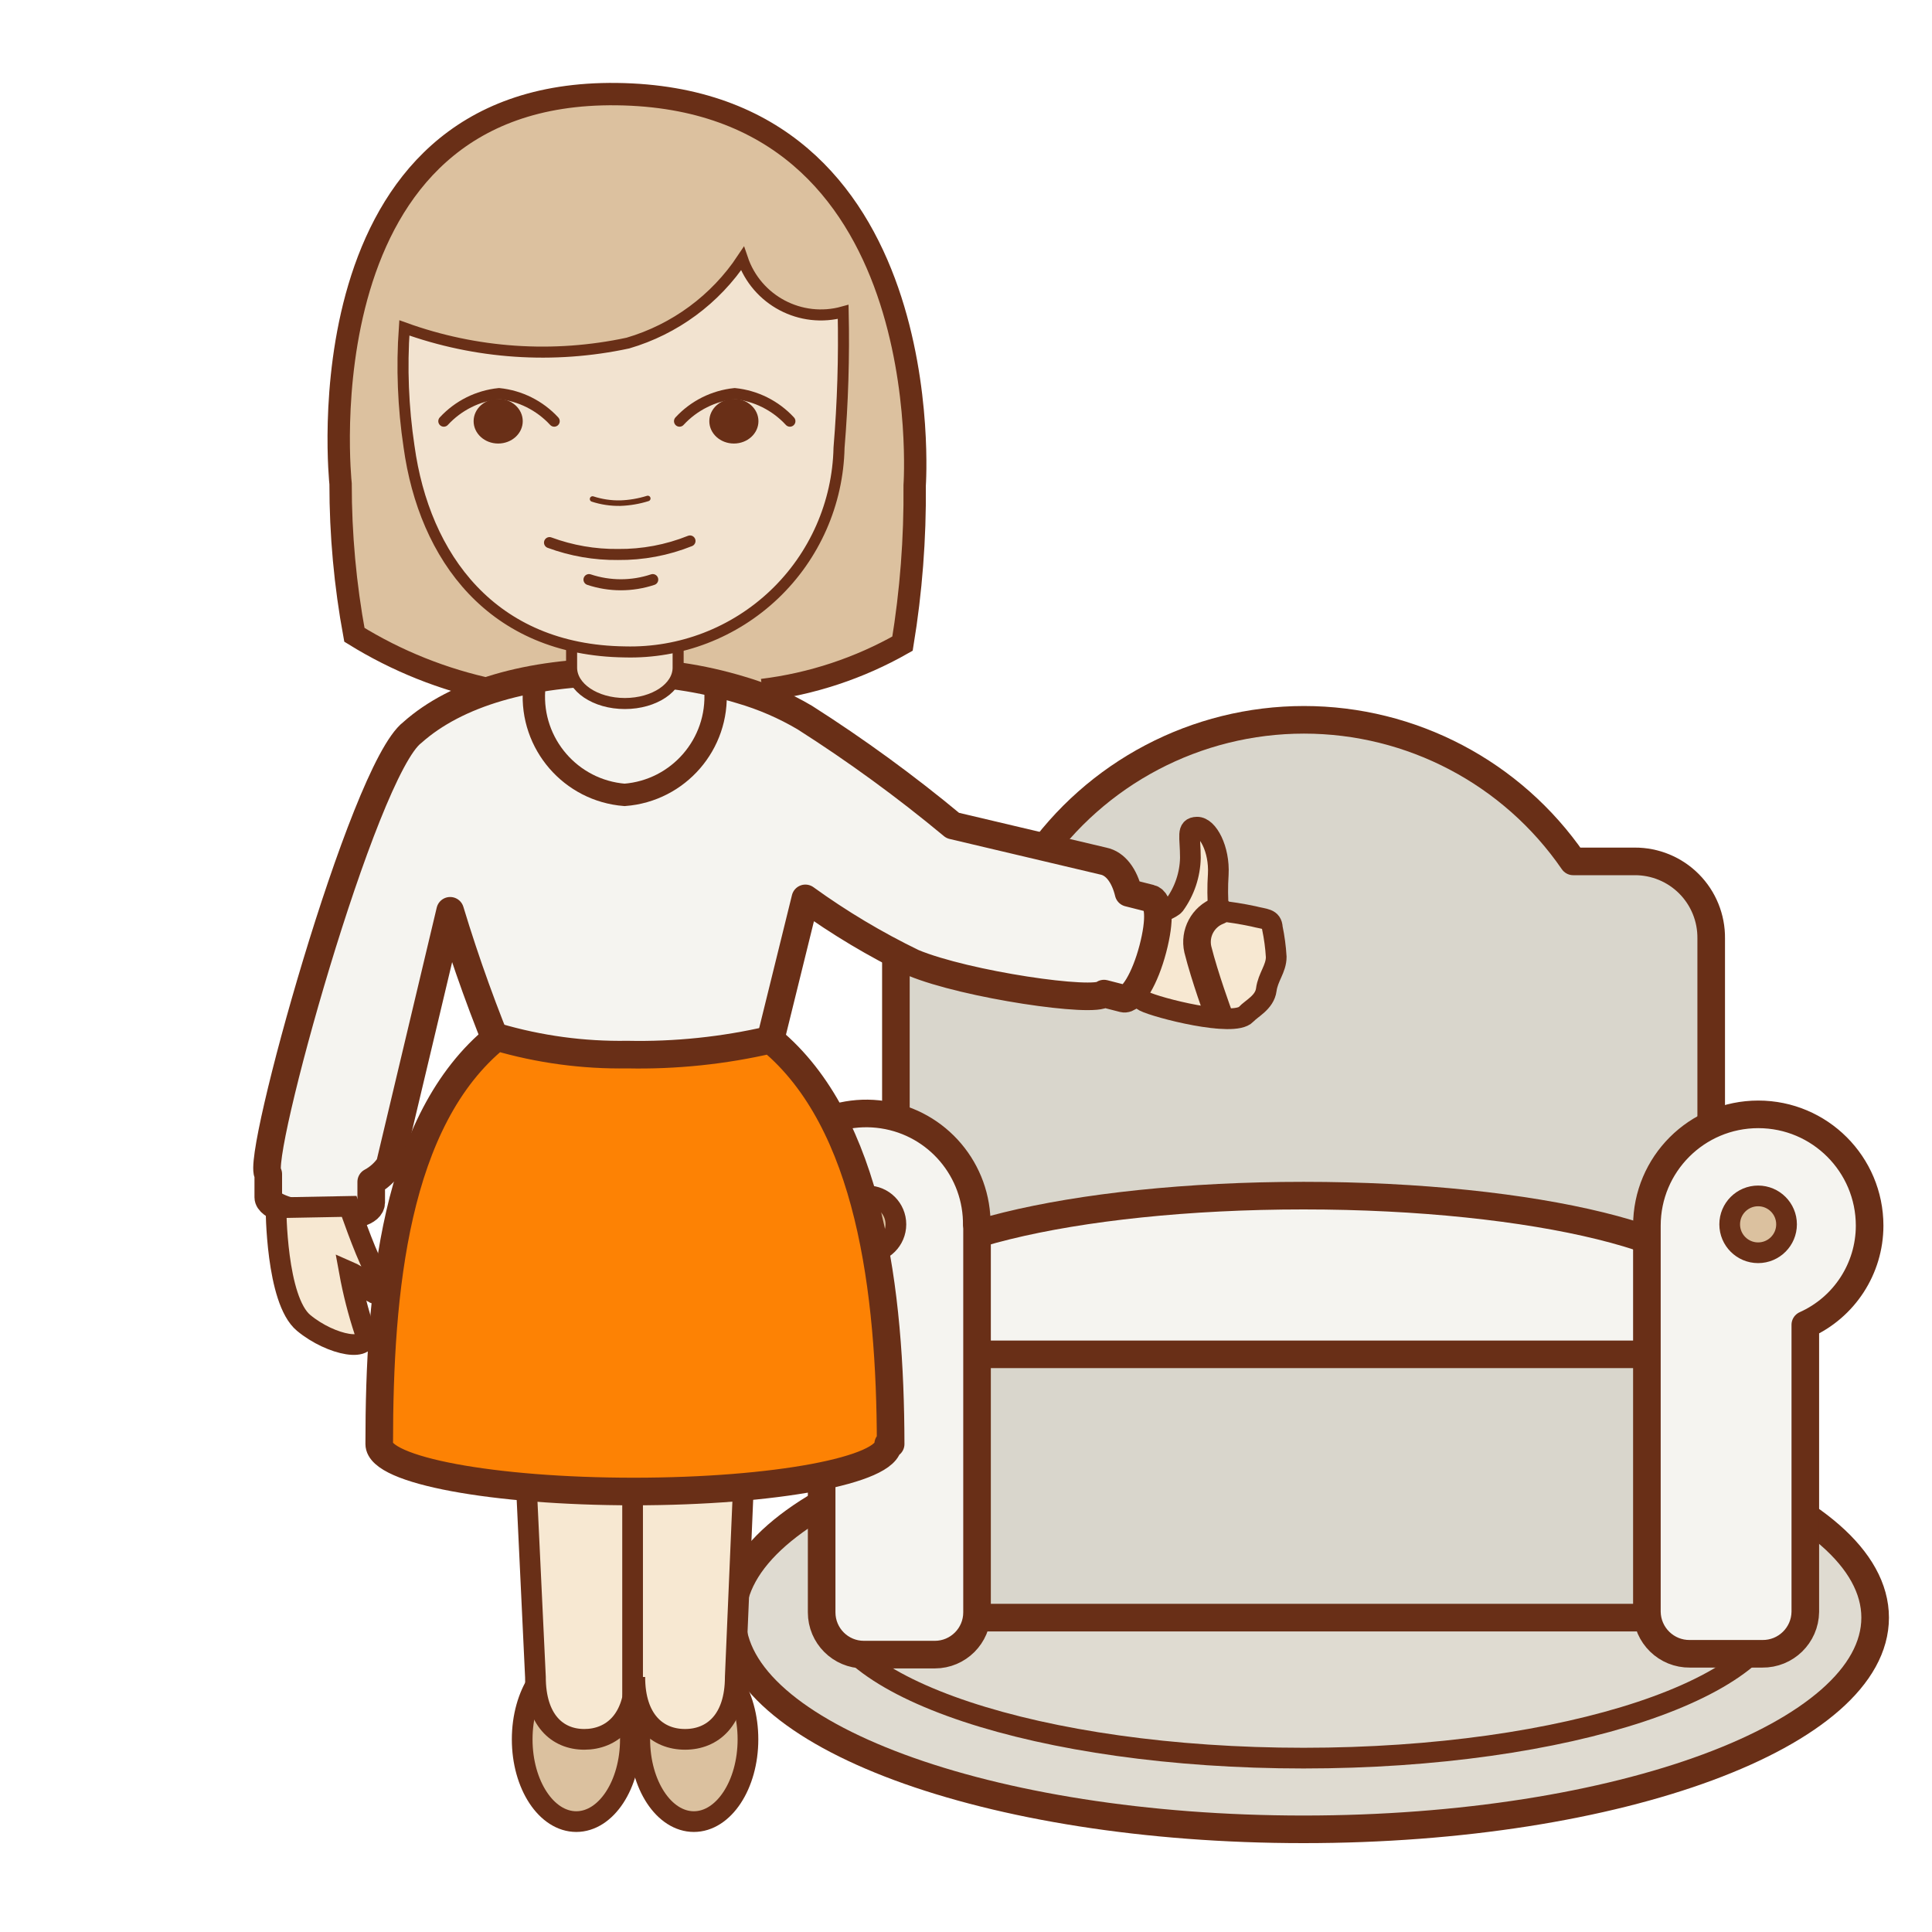
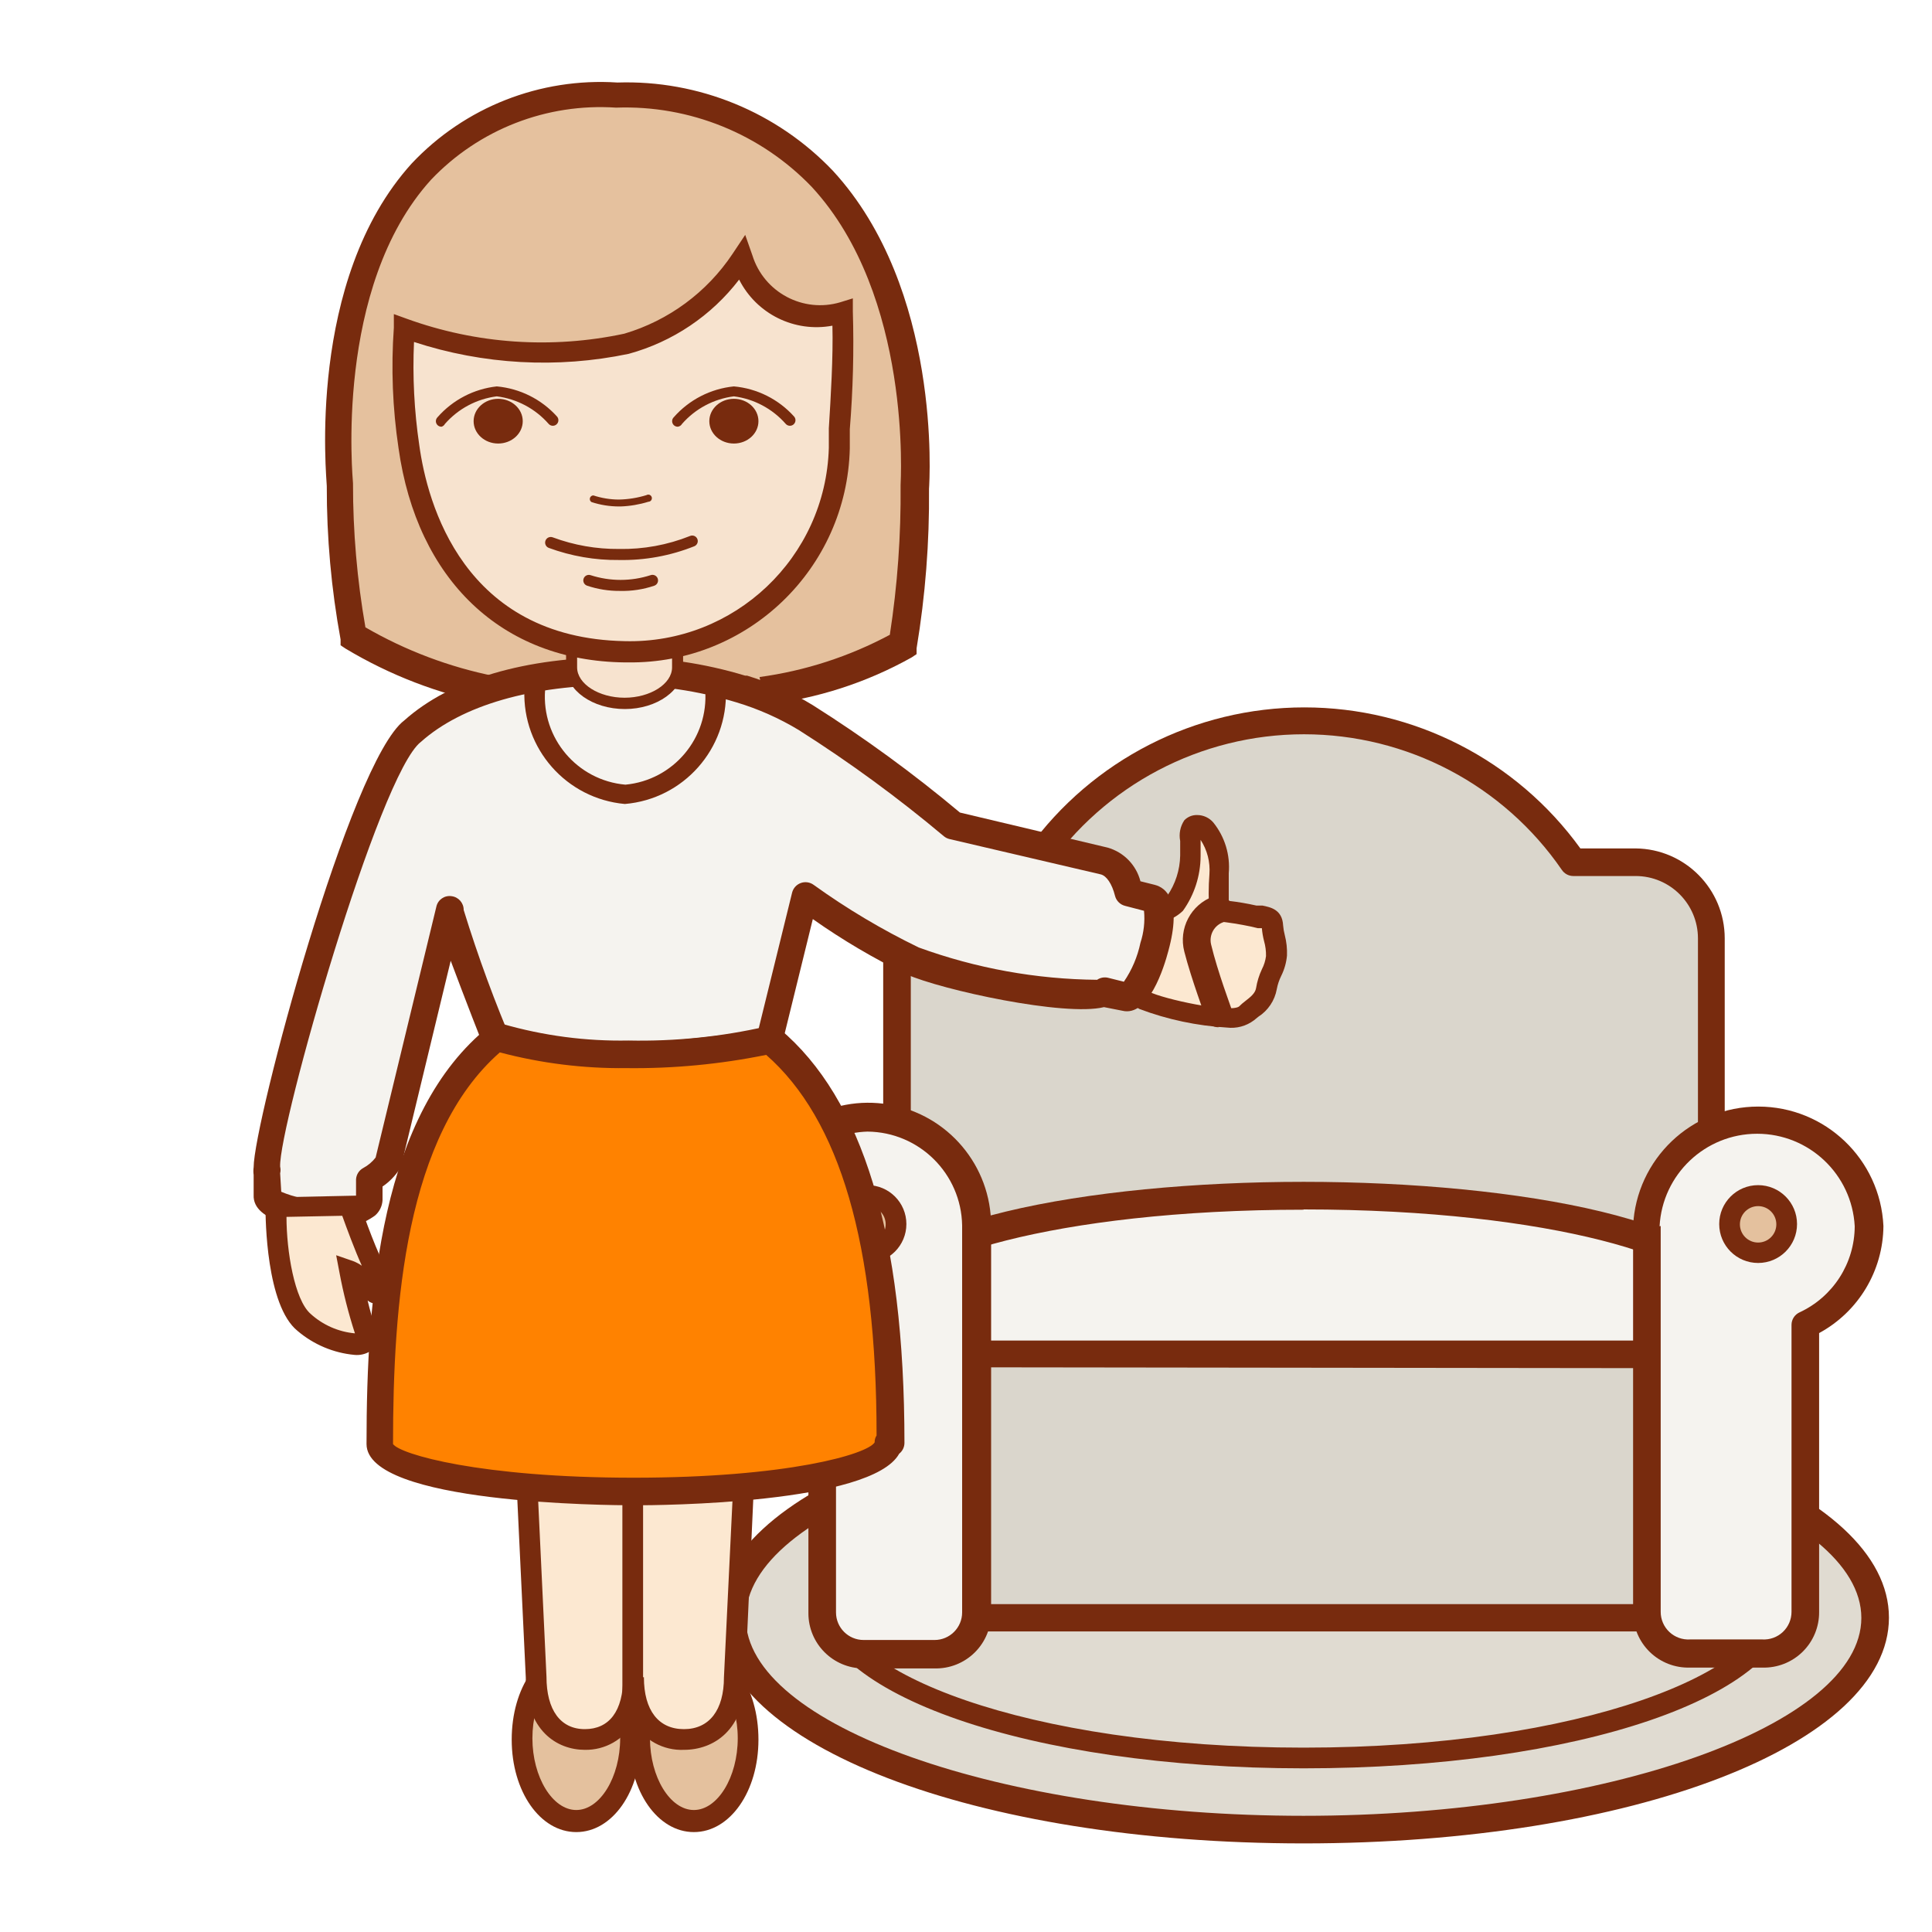
<svg xmlns="http://www.w3.org/2000/svg" width="70" height="70" viewBox="0 0 70 70">
  <g data-name="Слой 2">
    <g data-name="Слой 1">
      <path fill="none" d="M0 0h70v70H0z" />
-       <path d="M17.84 25a15.58 15.58 0 0 1-5-2 30 30 0 0 1-.5-5.47s-1.54-14.26 10-14.12c11.79.14 10.8 14.18 10.8 14.18a33.4 33.4 0 0 1-.44 5.73A13.62 13.62 0 0 1 27.62 25" fill="#dcc19f" stroke="#692f17" stroke-miterlimit="10" stroke-width=".81" />
-       <ellipse cx="47.23" cy="58.61" rx="20.71" ry="7.67" fill="#dfdbd1" stroke="#692f17" stroke-linejoin="round" />
-       <ellipse cx="47.23" cy="57.96" rx="17.28" ry="5.74" fill="none" stroke="#692f17" stroke-linejoin="round" stroke-width=".75" />
-       <path d="M59.23 31.21H57a11.84 11.84 0 0 0-19.51 0h-2.26A2.76 2.76 0 0 0 32.46 34v17.22A2.76 2.76 0 0 0 35.23 54h24A2.76 2.76 0 0 0 62 51.22V34a2.76 2.76 0 0 0-2.77-2.79z" fill="#d9d6cc" stroke="#692f17" stroke-linejoin="round" />
-       <ellipse cx="47.23" cy="47.06" rx="15.21" ry="3.74" fill="#f5f4f0" stroke="#692f17" stroke-linejoin="round" />
-       <path d="M61.22 55.68c0 1.62-.87 2.93-1.95 2.93H35.18c-1.07 0-1.95-1.31-1.95-2.93V52c0-1.62.87-2.93 1.95-2.93h24.09c1.08 0 1.95 1.31 1.95 2.93z" fill="#d9d6cc" stroke="#692f17" stroke-linejoin="round" />
-       <path d="M35.39 44.41A4 4 0 1 0 29.77 48v10.42a1.53 1.53 0 0 0 1.53 1.53h2.57a1.53 1.53 0 0 0 1.53-1.53V44.5s-.01-.07-.01-.09zM59.67 44.41a4 4 0 0 1 8.07 0A3.94 3.94 0 0 1 65.41 48v10.4a1.54 1.54 0 0 1-1.56 1.52h-2.62a1.54 1.54 0 0 1-1.56-1.52V44.5v-.09z" fill="#f5f4f0" stroke="#692f17" stroke-linejoin="round" />
-       <circle cx="31.43" cy="44.36" r="1.03" fill="#dbc19f" stroke="#692f17" stroke-linejoin="round" stroke-width=".75" />
-       <circle cx="63.7" cy="44.36" r="1.03" fill="#dbc19f" stroke="#692f17" stroke-linejoin="round" stroke-width=".75" />
-       <ellipse cx="20.88" cy="63.02" rx="1.96" ry="2.98" fill="#dbc19f" stroke="#692f17" stroke-miterlimit="10" stroke-width=".75" />
-       <ellipse cx="25.14" cy="63.02" rx="1.96" ry="2.98" fill="#dbc19f" stroke="#692f17" stroke-miterlimit="10" stroke-width=".75" />
-       <path d="M44.15 33a12.18 12.18 0 0 1 1.26.2c.42.11.67.07.69.42a7.31 7.31 0 0 1 .14 1.05c0 .43-.3.73-.36 1.19s-.54.68-.73.89c-.45.48-3.24-.24-3.69-.47s-.62-1-.55-2 1.42-1.22 1.65-1.5a3 3 0 0 0 .57-1.7c0-.78-.15-1.1.24-1.11s.82.8.77 1.71a9 9 0 0 0 .01 1.32zM23 52.32h-4l.4 8.44c0 1.56.79 2.26 1.77 2.26S23 62.33 23 60.76c0 1.56.82 2.26 1.82 2.26s1.82-.7 1.82-2.26l.36-8.44z" fill="#f7e8d2" stroke="#692f17" stroke-miterlimit="10" stroke-width=".75" />
-       <path d="M41.68 32.55l-.79-.2c-.15-.62-.47-1.06-.91-1.15l-5.46-1.29A52.54 52.54 0 0 0 29.16 26a10.07 10.07 0 0 0-2.31-1 15 15 0 0 0-4.44-.65c-3.25 0-5.88.77-7.47 2.19-1.79 1.36-5.73 15.61-5.22 16v.84c0 .32.87.63 2 .68s1.72-.16 1.73-.49v-.75a1.85 1.85 0 0 0 .67-.61L16.31 33a56.41 56.41 0 0 0 2 5.54s9.6-.24 9.6-.84l1.27-5.15a26.06 26.06 0 0 0 3.9 2.33c1.92.8 6.61 1.48 6.92 1.12l.7.18c.31.08.79-.73 1.07-1.8s.23-1.75-.09-1.83z" fill="#f5f4f0" stroke="#692f17" stroke-linecap="round" stroke-linejoin="round" />
-       <path d="M10 43.76s0 3.34 1 4.17 2.51 1.11 2.21.31a16.17 16.17 0 0 1-.55-2.16 1.64 1.64 0 0 1 .72.61c.33.47.5-.09.15-.76s-.88-2.22-.88-2.22z" fill="#f7e8d2" stroke="#692f17" stroke-miterlimit="10" stroke-width=".75" />
-       <path d="M44.15 33a1.21 1.21 0 0 0-.75 1.4c.25 1 .75 2.36.75 2.36" fill="none" stroke="#692f17" stroke-linecap="round" stroke-linejoin="round" />
-       <path fill="none" stroke="#692f17" stroke-linecap="round" stroke-miterlimit="10" stroke-width=".75" d="M22.92 61.42v-7.5" />
-       <path d="M27.92 37.67a21 21 0 0 1-5.19.54 15.87 15.87 0 0 1-4.73-.64c-3.7 3-4.26 9.21-4.26 14.75 0 .95 4.13 1.72 9.22 1.72s9.22-.77 9.22-1.72h.09c-.01-5.52-.75-11.67-4.35-14.65z" fill="#fd8204" stroke="#692f17" stroke-linecap="round" stroke-linejoin="round" />
-       <path d="M20.71 23.42v.77c0 .72.86 1.3 1.93 1.3s1.93-.58 1.93-1.3v-.77" fill="#f2e3d0" stroke="#692f17" stroke-miterlimit="10" stroke-width=".4" />
-       <path d="M30.4 16.22a47.14 47.14 0 0 0 .15-4.92 3 3 0 0 1-3.65-1.93 7.52 7.52 0 0 1-4.15 3.06 14.72 14.72 0 0 1-8.1-.55 19.64 19.64 0 0 0 .17 4.3c.55 4 3 7.38 7.82 7.44a7.56 7.56 0 0 0 7.76-7.4z" fill="#f2e3d0" stroke="#692f17" stroke-miterlimit="10" stroke-width=".4" />
-       <path d="M25 19.6a6.82 6.82 0 0 1-2.61.49 6.94 6.94 0 0 1-2.48-.43M23.65 21a3.65 3.65 0 0 1-2.31 0" fill="none" stroke="#692f17" stroke-linecap="round" stroke-miterlimit="10" stroke-width=".4" />
-       <path d="M23.47 18.06a3.76 3.76 0 0 1-1 .17 3.06 3.06 0 0 1-1-.15" fill="none" stroke="#692f17" stroke-linecap="round" stroke-miterlimit="10" stroke-width=".2" />
-       <path d="M20.08 15.26a3.16 3.16 0 0 0-2-1 3.16 3.16 0 0 0-2 1" fill="none" stroke="#692f17" stroke-linecap="round" stroke-miterlimit="10" stroke-width=".4" />
-       <ellipse cx="18.05" cy="15.26" rx=".89" ry=".81" fill="#692f17" />
-       <path d="M28.62 15.26a3.16 3.16 0 0 0-2-1 3.16 3.16 0 0 0-2 1" fill="none" stroke="#692f17" stroke-linecap="round" stroke-miterlimit="10" stroke-width=".4" />
-       <ellipse cx="26.59" cy="15.26" rx=".89" ry=".81" fill="#692f17" />
-       <path d="M25.92 25a3.57 3.57 0 0 1-3.29 3.8 3.57 3.57 0 0 1-3.28-3.8" fill="none" stroke="#692f17" stroke-linecap="square" stroke-miterlimit="10" stroke-width=".81" />
+       <path d="M17.84 25a15.58 15.58 0 0 1-5-2 30 30 0 0 1-.5-5.47s-1.54-14.26 10-14.12c11.79.14 10.8 14.18 10.8 14.18a33.4 33.4 0 0 1-.44 5.73A13.62 13.62 0 0 1 27.62 25" fill="#e5c19e" />
+       <path d="M27.72 25.53l-.2-1A14 14 0 0 0 32.24 23a33.44 33.44 0 0 0 .39-5.42c0-.1.43-6.86-3.22-10.81a9.36 9.36 0 0 0-7.09-2.87 8.46 8.46 0 0 0-6.7 2.61c-3.54 3.9-2.83 10.89-2.83 11a30 30 0 0 0 .45 5.22 15.4 15.4 0 0 0 4.69 1.77l-.21 1a16.13 16.13 0 0 1-5.2-2l-.18-.12v-.21a30.39 30.39 0 0 1-.5-5.56c0-.25-.76-7.46 3.08-11.69a9.39 9.39 0 0 1 7.45-2.93 10.32 10.32 0 0 1 7.81 3.2c3.94 4.28 3.5 11.23 3.48 11.52a33.37 33.37 0 0 1-.45 5.78v.21l-.18.12a14.12 14.12 0 0 1-5.31 1.71z" fill="#782b0e" />
+       <ellipse cx="47.23" cy="58.61" rx="20.71" ry="7.67" fill="#e0dbd1" />
+       <path d="M47.23 66.79C35.33 66.79 26 63.2 26 58.61s9.32-8.17 21.21-8.17S68.44 54 68.44 58.61s-9.32 8.18-21.21 8.18zm0-15.34c-11 0-20.21 3.28-20.21 7.17s9.26 7.17 20.21 7.17 20.21-3.28 20.21-7.17-9.25-7.18-20.21-7.18z" fill="#782b0e" />
+       <path d="M47.23 64.07c-9.9 0-17.65-2.69-17.65-6.12s7.75-6.12 17.65-6.12 17.65 2.7 17.65 6.17-7.75 6.07-17.65 6.07zm0-11.49c-10.11 0-16.9 2.78-16.9 5.37s6.79 5.37 16.9 5.37 16.9-2.78 16.9-5.37-6.79-5.36-16.9-5.36z" fill="#782b0e" />
+       <path d="M59.23 31.21H57a11.84 11.84 0 0 0-19.51 0h-2.26A2.76 2.76 0 0 0 32.46 34v17.22A2.76 2.76 0 0 0 35.23 54h24A2.76 2.76 0 0 0 62 51.22V34a2.76 2.76 0 0 0-2.77-2.79z" fill="#dad6cc" />
+       <path d="M59.23 54.48h-24A3.27 3.27 0 0 1 32 51.22V34a3.26 3.26 0 0 1 3.26-3.26h2a12.34 12.34 0 0 1 20 0h2A3.26 3.26 0 0 1 62.49 34v17.22a3.27 3.27 0 0 1-3.26 3.26zm-24-22.77A2.26 2.26 0 0 0 33 34v17.22a2.26 2.26 0 0 0 2.26 2.26h24a2.26 2.26 0 0 0 2.26-2.26V34a2.26 2.26 0 0 0-2.26-2.26H57a.5.5 0 0 1-.41-.22 11.34 11.34 0 0 0-18.69 0 .5.5 0 0 1-.41.22z" fill="#782b0e" />
+       <ellipse cx="47.23" cy="47.06" rx="15.21" ry="3.74" fill="#f5f3ef" />
+       <path d="M47.23 51.3c-7.81 0-15.71-1.46-15.71-4.24s7.9-4.24 15.71-4.24 15.71 1.46 15.71 4.24S55 51.3 47.23 51.3zm0-7.47c-9.11 0-14.71 1.89-14.71 3.24s5.6 3.24 14.71 3.24 14.71-1.88 14.71-3.24-5.6-3.25-14.71-3.25z" fill="#782b0e" />
+       <path d="M61.22 55.68c0 1.62-.87 2.93-1.95 2.93H35.18c-1.07 0-1.95-1.31-1.95-2.93V52c0-1.62.87-2.93 1.95-2.93h24.09c1.08 0 1.95 1.31 1.95 2.93z" fill="#dad6cc" />
+       <path d="M59.27 59.11H35.18c-1.37 0-2.45-1.51-2.45-3.44V52c0-1.93 1.08-3.43 2.45-3.43h24.09c1.37 0 2.45 1.51 2.45 3.43v3.71c0 1.89-1.07 3.4-2.45 3.4zm-24.09-9.57c-.78 0-1.45 1.11-1.45 2.43v3.71c0 1.32.66 2.44 1.45 2.44h24.09c.78 0 1.45-1.12 1.45-2.44V52c0-1.32-.66-2.43-1.45-2.43z" fill="#782b0e" />
+       <path d="M35.39 44.41A4 4 0 1 0 29.77 48v10.42a1.53 1.53 0 0 0 1.53 1.53h2.57a1.53 1.53 0 0 0 1.53-1.53V44.5s-.01-.07-.01-.09z" fill="#f5f3ef" />
+       <path d="M33.86 60.45h-2.57a2 2 0 0 1-2-2V48.29a4.45 4.45 0 1 1 6.62-3.88v14.01a2 2 0 0 1-2.05 2.03zM31.43 41A3.45 3.45 0 0 0 30 47.54a.5.5 0 0 1 .29.45v10.43a1 1 0 0 0 1 1h2.57a1 1 0 0 0 1-1V44.5v-.1a3.46 3.46 0 0 0-3.43-3.4z" fill="#782b0e" />
+       <path d="M59.67 44.41a4 4 0 0 1 8.07 0A3.94 3.94 0 0 1 65.41 48v10.4a1.54 1.54 0 0 1-1.56 1.52h-2.62a1.54 1.54 0 0 1-1.56-1.52V44.5v-.09z" fill="#f5f3ef" />
+       <path d="M63.85 60.42h-2.62a2 2 0 0 1-2.06-2v-14a4.54 4.54 0 0 1 9.07 0 4.45 4.45 0 0 1-2.33 3.88v10.1a2 2 0 0 1-2.06 2.02zm-3.68-16V58.4a1 1 0 0 0 1.06 1h2.62a1 1 0 0 0 1.06-1V48a.5.5 0 0 1 .29-.45 3.45 3.45 0 0 0 2-3.12 3.54 3.54 0 0 0-7.07 0z" fill="#782b0e" />
+       <circle cx="31.43" cy="44.36" r="1.03" fill="#e4c19e" />
+       <path d="M31.43 45.76a1.41 1.41 0 1 1 1.41-1.41 1.41 1.41 0 0 1-1.41 1.41zm0-2.06a.66.66 0 1 0 .66.66.66.66 0 0 0-.66-.66z" fill="#782b0e" />
+       <circle cx="63.7" cy="44.36" r="1.03" fill="#e4c19e" />
+       <path d="M63.7 45.76a1.41 1.41 0 1 1 1.41-1.41 1.41 1.41 0 0 1-1.41 1.41zm0-2.06a.66.66 0 1 0 .66.66.66.66 0 0 0-.66-.66z" fill="#782b0e" />
+       <ellipse cx="20.88" cy="63.02" rx="1.96" ry="2.98" fill="#e4c19e" />
+       <path d="M20.88 66.38c-1.31 0-2.34-1.47-2.34-3.35s1-3.35 2.34-3.35 2.34 1.47 2.34 3.35-1.03 3.35-2.34 3.35zm0-6c-.86 0-1.59 1.19-1.59 2.6s.73 2.6 1.59 2.6 1.59-1.19 1.59-2.6-.73-2.56-1.59-2.56z" fill="#782b0e" />
+       <ellipse cx="25.14" cy="63.02" rx="1.96" ry="2.98" fill="#e4c19e" />
+       <path d="M25.14 66.38c-1.31 0-2.34-1.47-2.34-3.35s1-3.35 2.34-3.35 2.34 1.47 2.34 3.35-1.03 3.35-2.34 3.35zm0-6c-.86 0-1.59 1.19-1.59 2.6s.73 2.6 1.59 2.6 1.59-1.19 1.59-2.6-.73-2.56-1.59-2.56z" fill="#782b0e" />
+       <path d="M44.15 33a12.18 12.18 0 0 1 1.26.2c.42.11.67.07.69.42a7.31 7.31 0 0 1 .14 1.05c0 .43-.3.73-.36 1.19s-.54.68-.73.89c-.45.48-3.24-.24-3.69-.47s-.62-1-.55-2 1.42-1.22 1.65-1.5a3 3 0 0 0 .57-1.7c0-.78-.15-1.1.24-1.11s.82.8.77 1.71a9 9 0 0 0 .01 1.32z" fill="#fce8d1" />
+       <path d="M44.45 37.23a10.77 10.77 0 0 1-3.16-.67c-.58-.29-.84-1.11-.75-2.38.07-.94.92-1.33 1.44-1.56a2.16 2.16 0 0 0 .31-.16 2.66 2.66 0 0 0 .47-1.46v-.53a1 1 0 0 1 .15-.75.62.62 0 0 1 .46-.19.77.77 0 0 1 .59.27 2.57 2.57 0 0 1 .56 1.84v1a9.52 9.52 0 0 1 1 .17h.22c.29.06.72.14.75.72a2 2 0 0 0 .06.35 2.58 2.58 0 0 1 .08.74 2.08 2.08 0 0 1-.21.74 1.86 1.86 0 0 0-.16.48 1.5 1.5 0 0 1-.67 1l-.16.13a1.36 1.36 0 0 1-.98.26zm-.95-6.81v.6a3.43 3.43 0 0 1-.64 1.98 1.55 1.55 0 0 1-.57.35c-.53.24-1 .47-1 .93-.08 1.05.14 1.55.34 1.65.52.27 2.9.78 3.26.54a2.08 2.08 0 0 1 .23-.2c.18-.14.36-.28.39-.47a2.56 2.56 0 0 1 .21-.68 1.44 1.44 0 0 0 .15-.48 1.84 1.84 0 0 0-.07-.54 2.8 2.8 0 0 1-.08-.47h-.15l-.25-.06a11.86 11.86 0 0 0-1.2-.19h-.3v-.3a9 9 0 0 1 0-1.41 2 2 0 0 0-.32-1.24z" fill="#782b0e" />
+       <path d="M23 52.32h-4l.4 8.44c0 1.56.79 2.26 1.77 2.26S23 62.33 23 60.76c0 1.56.82 2.26 1.82 2.26s1.82-.7 1.82-2.26l.36-8.44z" fill="#fce8d1" />
+       <path d="M24.78 63.4a2 2 0 0 1-1.82-1 2 2 0 0 1-1.77 1c-1 0-2.14-.69-2.14-2.63l-.42-8.82h8.77l-.4 8.83c0 1.92-1.16 2.62-2.22 2.62zm-2.2-2.63h.75c0 1.2.53 1.88 1.45 1.88s1.45-.69 1.45-1.88l.39-8.07h-7.2l.38 8.05c0 1.21.51 1.9 1.39 1.9s1.39-.65 1.39-1.89z" fill="#782b0e" />
+       <path d="M41.68 32.55l-.79-.2c-.15-.62-.47-1.06-.91-1.15l-5.46-1.29A52.54 52.54 0 0 0 29.16 26a10.07 10.07 0 0 0-2.31-1 15 15 0 0 0-4.44-.65c-3.25 0-5.88.77-7.47 2.19-1.79 1.36-5.73 15.61-5.22 16v.84c0 .32.87.63 2 .68s1.72-.16 1.73-.49v-.75a1.85 1.85 0 0 0 .67-.61L16.31 33a56.41 56.41 0 0 0 2 5.54s9.6-.24 9.6-.84l1.27-5.15a26.06 26.06 0 0 0 3.9 2.33c1.92.8 6.61 1.48 6.92 1.12l.7.18c.31.08.79-.73 1.07-1.8s.23-1.75-.09-1.83z" fill="#f5f3ef" />
+       <path d="M12 44.5h-.36c-.59 0-2.5-.2-2.45-1.21v-.72a1 1 0 0 1 0-.28c0-1.59 3.49-14.7 5.46-16.19 1.67-1.49 4.37-2.29 7.77-2.29a15.61 15.61 0 0 1 4.58.67h.07a10.35 10.35 0 0 1 2.38 1.07 49.16 49.16 0 0 1 5.33 3.89l5.35 1.27a1.71 1.71 0 0 1 1.19 1.22l.52.13c.39.1 1 .54.49 2.4-.15.57-.71 2.4-1.67 2.16l-.66-.13c-1.42.35-5.88-.62-7.16-1.19a24.29 24.29 0 0 1-3.39-2l-1.08 4.39c0 .51-.4 1-10.09 1.27a.5.5 0 0 1-.46-.31c-.37-.9-1-2.53-1.49-3.84l-1.79 7.41a.51.51 0 0 1-.07.15 2.23 2.23 0 0 1-.61.62v.49a.79.79 0 0 1-.27.56 2.44 2.44 0 0 1-1.59.46zm-1.81-1.32a3.92 3.92 0 0 0 1.5.31 2.89 2.89 0 0 0 1.21-.12v-.64a.5.5 0 0 1 .26-.41 1.4 1.4 0 0 0 .45-.38l2.2-9.09a.49.49 0 0 1 .55-.38.5.5 0 0 1 .44.5 49.57 49.57 0 0 0 1.84 5 65.61 65.61 0 0 0 8.83-.63l1.23-5a.5.5 0 0 1 .78-.28 25.71 25.71 0 0 0 3.81 2.27 19.38 19.38 0 0 0 6.46 1.17.5.5 0 0 1 .41-.07l.56.14a3.91 3.91 0 0 0 .6-1.41 2.86 2.86 0 0 0 .13-1.16l-.69-.18a.5.5 0 0 1-.36-.36c-.11-.44-.31-.73-.52-.78L34.4 30.4a.5.5 0 0 1-.2-.1 49 49 0 0 0-5.26-3.85 9.87 9.87 0 0 0-2.25-1 14.61 14.61 0 0 0-4.3-.63c-3.11 0-5.65.73-7.14 2.06-1.51 1.15-5.16 13.95-5.1 15.39a.49.49 0 0 1 0 .24zM10 42.06zm17.43-4.39zm0 0zm12.25-2zm.11-.08zM41.55 33z" fill="#782b0e" />
+       <path d="M10 43.76s0 3.34 1 4.17 2.51 1.11 2.21.31a16.17 16.17 0 0 1-.55-2.16 1.64 1.64 0 0 1 .72.61c.33.47.5-.09.15-.76s-.88-2.22-.88-2.22z" fill="#fce8d1" />
+       <path d="M12.84 49.09a3.71 3.71 0 0 1-2.06-.87c-1.14-.92-1.16-4.1-1.16-4.46v-.37l3.31-.07.09.26s.53 1.53.86 2.17.36 1.18 0 1.42a.49.49 0 0 1-.56-.05 9.67 9.67 0 0 0 .29 1 .67.67 0 0 1-.2.84.91.91 0 0 1-.57.13zm-2.46-5c0 1.24.29 3 .87 3.51a2.76 2.76 0 0 0 1.61.71 17.6 17.6 0 0 1-.56-2.2l-.12-.63.61.21a1.5 1.5 0 0 1 .32.17c-.25-.55-.56-1.39-.71-1.81zM44.15 37.22a.5.5 0 0 1-.47-.33c0-.06-.51-1.39-.77-2.41a1.68 1.68 0 0 1 1.05-2 .5.5 0 0 1 .37.93.69.69 0 0 0-.45.81c.24 1 .73 2.29.73 2.31a.5.5 0 0 1-.47.67zM22.92 61.79a.38.38 0 0 1-.37-.37v-7.5a.38.38 0 0 1 .75 0v7.5a.38.38 0 0 1-.38.37z" fill="#782b0e" />
+       <path d="M27.92 37.67a21 21 0 0 1-5.19.54 15.87 15.87 0 0 1-4.73-.64c-3.7 3-4.26 9.21-4.26 14.75 0 .95 4.13 1.72 9.22 1.72s9.22-.77 9.22-1.72h.09c-.01-5.52-.75-11.67-4.35-14.65z" fill="#ff8200" />
+       <path d="M23 54.54c-1 0-9.72-.06-9.72-2.22 0-5.39.51-12 4.45-15.14a.5.5 0 0 1 .48-.08 15.42 15.42 0 0 0 4.56.6 20.54 20.54 0 0 0 5-.51.5.5 0 0 1 .48.09c3 2.52 4.52 7.44 4.52 15a.5.5 0 0 1-.19.39c-1.01 1.82-8.69 1.87-9.58 1.87zm-4.89-16.41c-3.42 3-3.87 9.12-3.87 14.19.25.37 3.16 1.22 8.72 1.22s8.47-.85 8.73-1.28a.43.43 0 0 1 .07-.25c0-6.93-1.33-11.45-4-13.79a23.92 23.92 0 0 1-5.07.48 17.13 17.13 0 0 1-4.58-.57z" fill="#782b0e" />
+       <path d="M20.71 23.42v.77c0 .72.86 1.3 1.93 1.3s1.93-.58 1.93-1.3v-.77" fill="#f7e3cf" />
+       <path d="M22.64 25.69c-1.17 0-2.13-.68-2.13-1.51v-.77h.4v.77c0 .6.79 1.1 1.72 1.1s1.72-.5 1.72-1.1v-.77h.4v.77c.01.82-.94 1.51-2.11 1.51z" fill="#782b0e" />
+       <path d="M30.4 16.22a47.14 47.14 0 0 0 .15-4.92 3 3 0 0 1-3.65-1.93 7.52 7.52 0 0 1-4.15 3.06 14.72 14.72 0 0 1-8.1-.55 19.64 19.64 0 0 0 .17 4.3c.55 4 3 7.38 7.82 7.44a7.56 7.56 0 0 0 7.76-7.4z" fill="#f7e3cf" />
+       <path d="M22.75 24h-.12c-4.46-.05-7.52-3-8.19-7.76a19.94 19.94 0 0 1-.17-4.37v-.49l.47.17a14.34 14.34 0 0 0 7.88.54 7.16 7.16 0 0 0 3.92-2.89l.46-.69.26.74a2.57 2.57 0 0 0 3.19 1.7l.45-.14v.47a38.33 38.33 0 0 1-.11 4.27v.7A7.94 7.94 0 0 1 22.75 24zM15 12.39a19.53 19.53 0 0 0 .19 3.73c.29 2.12 1.6 7 7.45 7.11a7.21 7.21 0 0 0 7.39-7v-.71c.07-1.12.16-2.6.13-3.72a3.14 3.14 0 0 1-3.38-1.67 7.55 7.55 0 0 1-4 2.69 15.08 15.08 0 0 1-7.78-.43z" fill="#782b0e" />
+       <path d="M22.43 20.29a7.13 7.13 0 0 1-2.55-.44.2.2 0 0 1 .15-.38 6.73 6.73 0 0 0 2.4.42 6.6 6.6 0 0 0 2.57-.47.2.2 0 1 1 .16.37 7 7 0 0 1-2.73.5zM22.46 21.41a3.63 3.63 0 0 1-1.19-.19.2.2 0 0 1 .13-.38 3.53 3.53 0 0 0 2.17 0 .2.2 0 1 1 .14.38 3.58 3.58 0 0 1-1.25.19zM22.43 18.35a3.2 3.2 0 0 1-1-.16.13.13 0 0 1 .07-.24 3 3 0 0 0 .92.15 3.63 3.63 0 0 0 1-.16.13.13 0 1 1 .07.24 3.88 3.88 0 0 1-1 .17zM16 15.46a.2.2 0 0 1-.15-.34A3.34 3.34 0 0 1 18 14a3.34 3.34 0 0 1 2.18 1.09.2.2 0 0 1-.3.27 3 3 0 0 0-1.88-1 3 3 0 0 0-1.88 1 .2.2 0 0 1-.12.1z" fill="#782b0e" />
+       <ellipse cx="18.05" cy="15.26" rx=".89" ry=".81" fill="#782b0e" />
+       <path d="M24.56 15.46a.2.2 0 0 1-.15-.34A3.34 3.34 0 0 1 26.59 14a3.33 3.33 0 0 1 2.18 1.09.2.2 0 0 1-.3.27 3 3 0 0 0-1.88-1 3 3 0 0 0-1.88 1 .2.2 0 0 1-.15.1z" fill="#782b0e" />
+       <ellipse cx="26.59" cy="15.26" rx=".89" ry=".81" fill="#782b0e" />
+       <path d="M22.64 29.13A4 4 0 0 1 19 25v-.37h.75V25a3.2 3.2 0 0 0 2.91 3.43A3.2 3.2 0 0 0 25.55 25v-.37h.75V25a4 4 0 0 1-3.66 4.13z" fill="#782b0e" />
    </g>
  </g>
</svg>
